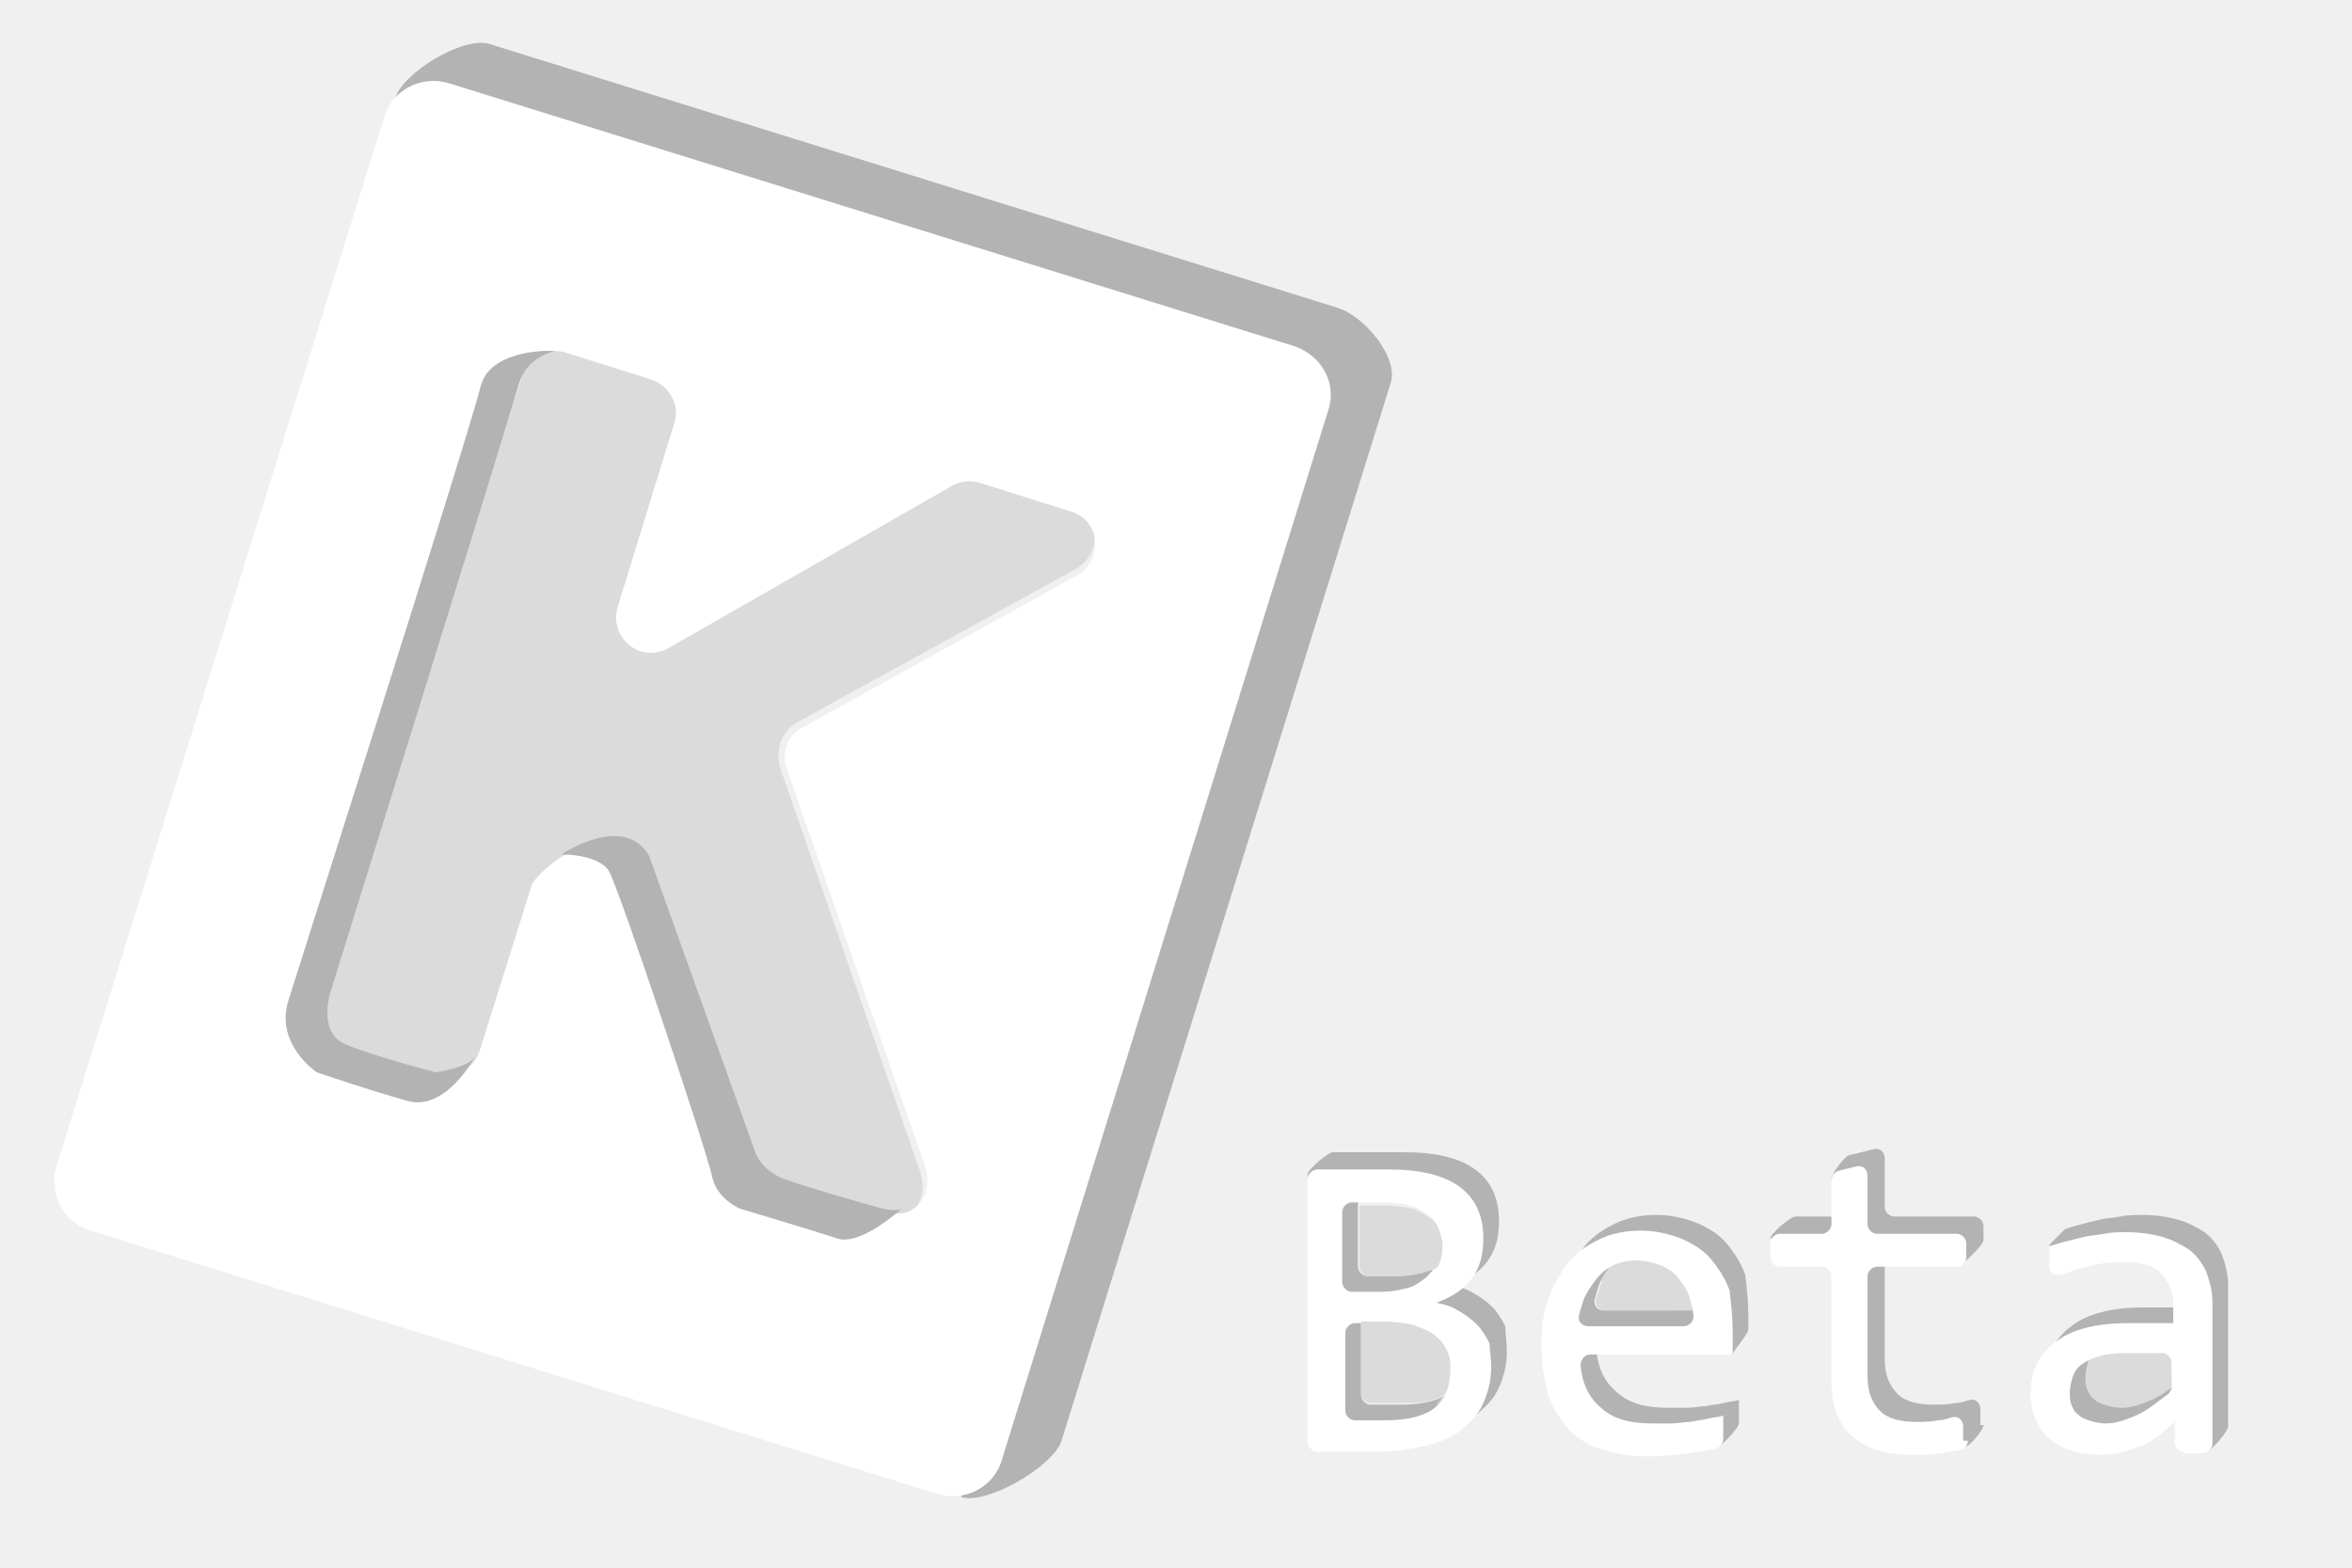
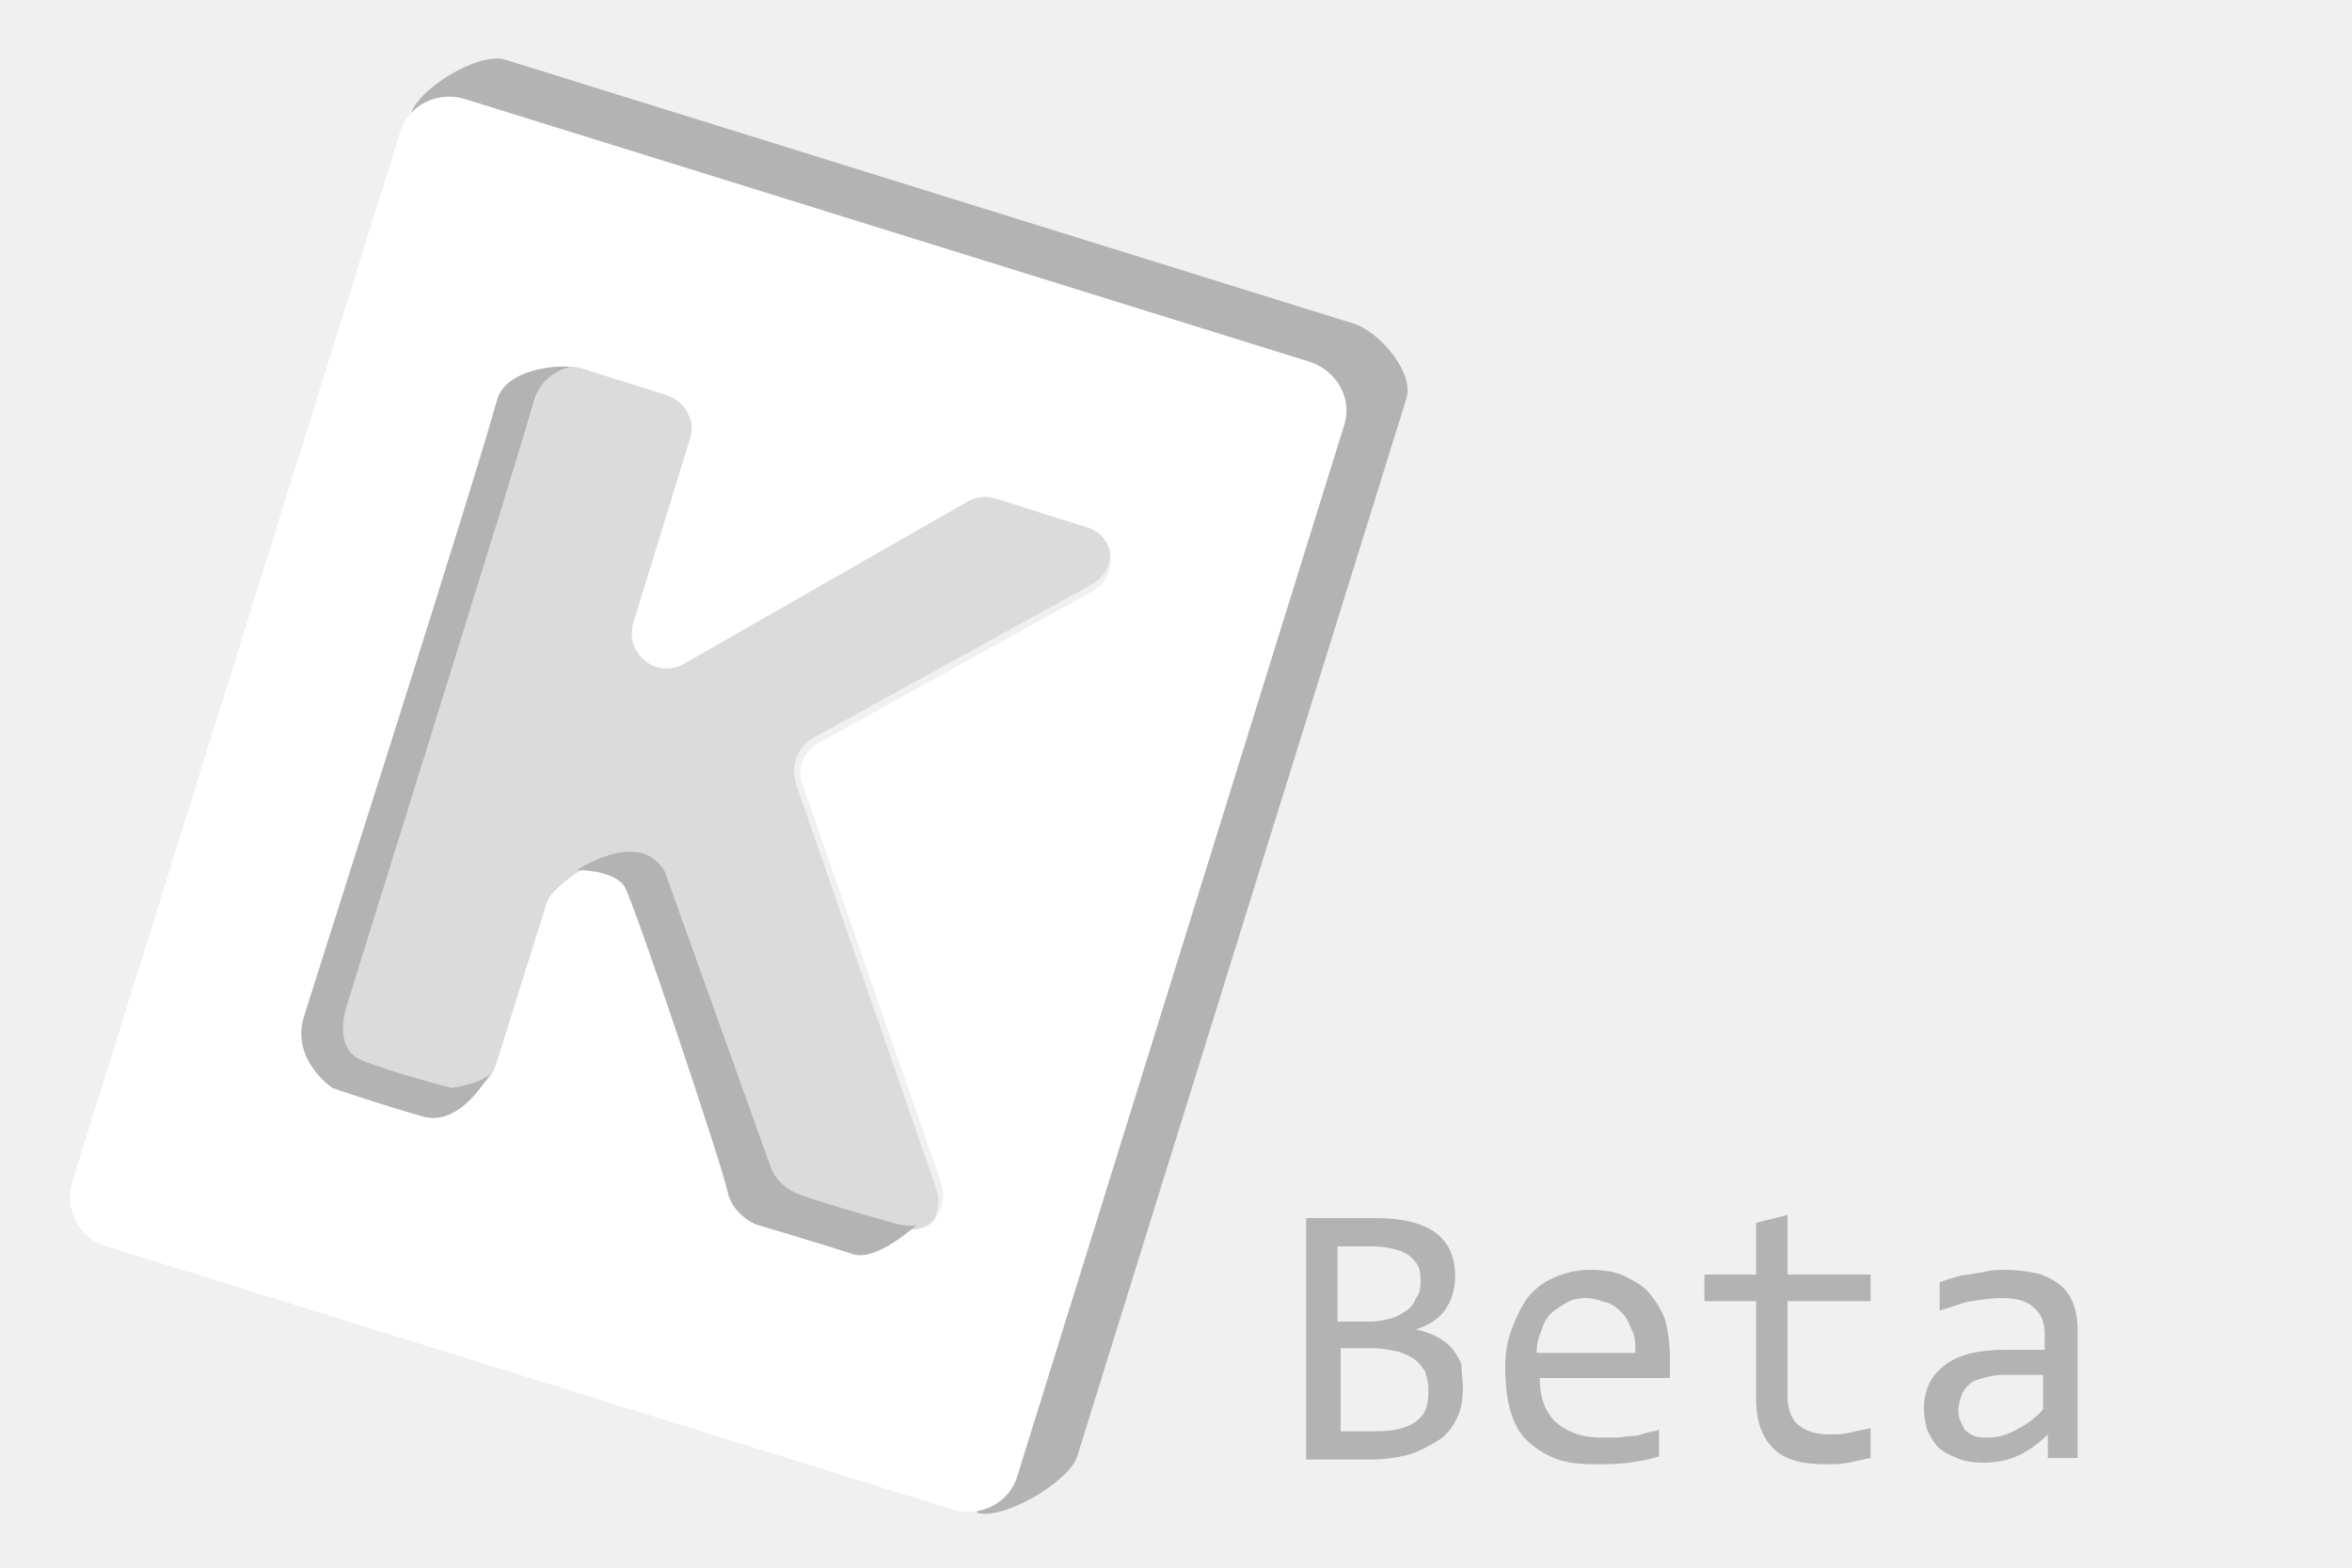
<svg xmlns="http://www.w3.org/2000/svg" version="1.1" x="0px" y="0px" viewBox="0 0 150 100" style="enable-background:new 0 0 150 100;" xml:space="preserve">
  <style type="text/css">
	.st0{display:none;}
- 	.st1{display:inline;fill:#DBDBDB;}
+ 	.st1{display:inline;fill:#F2F2F2;}
	.st2{fill:#DBDBDB;}
	.st3{fill:#B3B3B3;}
	.st4{fill:#FFFFFF;}
</style>
  <g id="Layer_2" class="st0">
    <rect class="st1" width="150" height="100" />
  </g>
  <g id="Layer_1">
    <g>
-       <path class="st2" d="M50.8,46.1l17.8-9.8c1.8-1,1.5-3.6-0.4-4.2l-5.8-1.8c-0.6-0.2-1.3-0.1-1.8,0.2L42.2,41    c-1.8,1-3.3-0.5-2.7-2.5L43.1,27c0.4-1.2-0.9-3-2.1-3.3l-5.5-1.7c-1.2-0.4-2.5,0.3-2.9,1.5l-13,41c-0.4,1.2,0.7,2.6,1.9,2.9    l5.5,1.3c1.2,0.4,4.2-0.3,4.6-1.5l3.3-10.7c0.2-0.6,0.6-1,1.1-1.3l1.1-0.2c1-0.6,1.2-1.4,2.3-1c0.9,0.3,1.1,0.7,1.3,1.5l6.9,19.1    c0.2,0.7,0.8,1.2,1.5,1.5l7,1.7c1.8,0.6,3.2-1.2,2.6-3l-8.9-25.7C49.4,47.9,49.8,46.7,50.8,46.1z" />
+       <path class="st2" d="M51.8,47.1l17.8-9.8c1.8-1,1.5-3.6-0.4-4.2l-5.8-1.8c-0.6-0.2-1.3-0.1-1.8,0.2L43.2,42    c-1.8,1-3.3-0.5-2.7-2.5L44.1,28c0.4-1.2-0.9-3-2.1-3.3l-5.5-1.7c-1.2-0.4-2.5,0.3-2.9,1.5l-13,41c-0.4,1.2,0.7,2.6,1.9,2.9    l5.5,1.3c1.2,0.4,4.2-0.3,4.6-1.5l3.3-10.7c0.2-0.6,0.6-1,1.1-1.3l1.1-0.2c1-0.6,1.2-1.4,2.3-1c0.9,0.3,1.1,0.7,1.3,1.5l6.9,19.1    c0.2,0.7,0.8,1.2,1.5,1.5l7,1.7c1.8,0.6,3.2-1.2,2.6-3l-8.9-25.7C50.4,48.9,50.8,47.7,51.8,47.1z" />
    </g>
-     <path class="st3" d="M61.3,95.5c1.7,0.5,5.9-2,6.4-3.6l21-67.5c0.5-1.6-1.7-4.3-3.5-4.8l-54-16.8c-1.7-0.5-5.6,1.9-6,3.5l58.4,18.1   L61.3,95.5z" />
-     <path class="st4" d="M82.6,22.1l-54-16.8c-1.7-0.5-3.6,0.4-4.1,2.2L3.6,74.4c-0.5,1.7,0.4,3.6,2.2,4.1l54,16.8   c1.7,0.5,3.6-0.4,4.1-2.2l20.8-66.9C85.3,24.5,84.3,22.7,82.6,22.1z M68.7,36.7l-17.5,9.7c-1,0.5-1.4,1.7-1,2.7l8.8,25.3   c0.6,1.8-0.7,3.5-2.5,2.9l-6.9-1.7c-0.7-0.2-1.2-0.7-1.5-1.4l-6.8-18.8c-0.3-0.8-0.5-1.3-1.3-1.5c-1.1-0.3-1.3-0.1-2.5,0.1   l-1.6,0.6c-0.5,0.3-1.8,1.3-2,1.9l-3.3,10.5c-0.4,1.2-1.6,1.9-2.8,1.5l-5.4-1.2c-1.2-0.4-2.3-1.7-1.9-2.9L33.3,24   c0.4-1.2,1.6-1.9,2.8-1.5l5.4,1.7c1.2,0.4,1.9,1.6,1.5,2.8l-3.6,11.7c-0.6,2,1.5,3.7,3.3,2.6L60.7,31c0.5-0.3,1.2-0.4,1.8-0.2   l5.7,1.8C70.2,33.1,70.4,35.7,68.7,36.7z" />
-     <path class="st3" d="M30.3,67.4c0,0-1.9,3.6-4.4,2.8c-2.5-0.7-5.7-1.8-5.7-1.8s-2.7-1.8-1.8-4.6c0.8-2.6,10.8-33.8,12.3-39.3   c0.6-2,3.8-2.2,4.7-2.1c0,0-1.8,0.3-2.3,2.1s-12,38.7-12,38.7s-0.9,2.6,0.9,3.4c1.9,0.8,5.8,1.8,5.8,1.8S29.9,68.1,30.3,67.4z" />
-     <path class="st3" d="M35.8,54.5c0,0,4-2.7,5.6,0.1l6.7,18.7c0,0,0.3,1.3,1.9,1.9s6.3,1.9,6.3,1.9s0.9,0.2,1.2,0   c0,0-2.6,2.4-4.1,1.9c-1.5-0.5-6.2-1.9-6.2-1.9s-1.5-0.6-1.8-2.1c-0.3-1.5-6-18.6-6.6-19.5C38.2,54.7,36.7,54.5,35.8,54.5z" />
+     <path class="st3" d="M62.3,96.5c1.7,0.5,5.9-2,6.4-3.6l21-67.5c0.5-1.6-1.7-4.3-3.5-4.8l-54-16.8c-1.7-0.5-5.6,1.9-6,3.5l58.4,18.1   L62.3,96.5z" />
+     <path class="st4" d="M83.6,23.1l-54-16.8c-1.7-0.5-3.6,0.4-4.1,2.2L4.6,75.4c-0.5,1.7,0.4,3.6,2.2,4.1l54,16.8   c1.7,0.5,3.6-0.4,4.1-2.2l20.8-66.9C86.3,25.5,85.3,23.7,83.6,23.1z M69.7,37.7l-17.5,9.7c-1,0.5-1.4,1.7-1,2.7l8.8,25.3   c0.6,1.8-0.7,3.5-2.5,2.9l-6.9-1.7c-0.7-0.2-1.2-0.7-1.5-1.4l-6.8-18.8c-0.3-0.8-0.5-1.3-1.3-1.5c-1.1-0.3-1.3-0.1-2.5,0.1   l-1.6,0.6c-0.5,0.3-1.8,1.3-2,1.9l-3.3,10.5c-0.4,1.2-1.6,1.9-2.8,1.5l-5.4-1.2c-1.2-0.4-2.3-1.7-1.9-2.9L34.3,25   c0.4-1.2,1.6-1.9,2.8-1.5l5.4,1.7c1.2,0.4,1.9,1.6,1.5,2.8l-3.6,11.7c-0.6,2,1.5,3.7,3.3,2.6L61.7,32c0.5-0.3,1.2-0.4,1.8-0.2   l5.7,1.8C71.2,34.1,71.4,36.7,69.7,37.7z" />
+     <path class="st3" d="M31.3,68.4c0,0-1.9,3.6-4.4,2.8c-2.5-0.7-5.7-1.8-5.7-1.8s-2.7-1.8-1.8-4.6c0.8-2.6,10.8-33.8,12.3-39.3   c0.6-2,3.8-2.2,4.7-2.1c0,0-1.8,0.3-2.3,2.1s-12,38.7-12,38.7s-0.9,2.6,0.9,3.4c1.9,0.8,5.8,1.8,5.8,1.8S30.9,69.1,31.3,68.4z" />
+     <path class="st3" d="M36.8,55.5c0,0,4-2.7,5.6,0.1l6.7,18.7c0,0,0.3,1.3,1.9,1.9s6.3,1.9,6.3,1.9s0.9,0.2,1.2,0   c0,0-2.6,2.4-4.1,1.9c-1.5-0.5-6.2-1.9-6.2-1.9s-1.5-0.6-1.8-2.1c-0.3-1.5-6-18.6-6.6-19.5C39.2,55.7,37.7,55.5,36.8,55.5z" />
    <g>
-       <path class="st2" d="M108,84c0-0.4-0.1-0.8-0.2-1.1c-0.1-0.5-0.4-0.9-0.7-1.3c-0.3-0.4-0.7-0.7-1.2-0.9c-0.5-0.2-1-0.3-1.6-0.3    c-0.5,0-1,0.1-1.4,0.3c-0.4,0.2-0.8,0.5-1.1,0.9" />
-       <path class="st2" d="M102.9,80.6c-0.3,0.4-0.6,0.8-0.8,1.3c-0.1,0.3-0.2,0.6-0.3,1c-0.1,0.4,0.2,0.7,0.6,0.7h5.6" />
+       <path class="st3" d="M93.3,88.5c0,0.7-0.1,1.4-0.4,2c-0.3,0.6-0.7,1.1-1.2,1.4s-1.2,0.7-1.9,0.9c-0.8,0.2-1.6,0.3-2.5,0.3h-4V77.7    h4.4c3.4,0,5.1,1.2,5.1,3.7c0,0.8-0.2,1.5-0.6,2.1c-0.4,0.6-1,1-1.9,1.3c0.4,0.1,0.8,0.2,1.2,0.4c0.4,0.2,0.7,0.4,1,0.7    c0.3,0.3,0.5,0.7,0.7,1.1C93.2,87.6,93.3,88,93.3,88.5z M90.6,81.8c0-0.3,0-0.6-0.1-0.9c-0.1-0.3-0.3-0.5-0.5-0.7s-0.6-0.4-1-0.5    c-0.4-0.1-0.9-0.2-1.5-0.2h-2.2v4.8h2.1c0.5,0,0.9-0.1,1.3-0.2c0.4-0.1,0.7-0.3,1-0.5c0.3-0.2,0.5-0.5,0.6-0.8    C90.5,82.6,90.6,82.2,90.6,81.8z M91.1,88.6c0-0.4-0.1-0.7-0.2-1.1c-0.2-0.3-0.4-0.6-0.7-0.8c-0.3-0.2-0.7-0.4-1.1-0.5    c-0.5-0.1-1-0.2-1.5-0.2h-2.1v5.3h2.2c1.2,0,2.1-0.2,2.7-0.7S91.1,89.5,91.1,88.6z" />
+       <path class="st3" d="M106.5,86.6c0,0.3,0,0.5,0,0.7s0,0.4,0,0.6h-8.3c0,1.2,0.3,2.1,1,2.8c0.7,0.6,1.6,1,2.9,1c0.3,0,0.7,0,1,0    s0.7-0.1,1-0.1c0.3,0,0.6-0.1,0.9-0.2c0.3-0.1,0.6-0.1,0.8-0.2v1.7c-0.6,0.2-1.2,0.3-1.9,0.4c-0.7,0.1-1.4,0.1-2.2,0.1    c-1,0-1.9-0.1-2.6-0.4s-1.3-0.7-1.8-1.2c-0.5-0.5-0.8-1.2-1-1.9S96,88.2,96,87.2c0-0.8,0.1-1.6,0.4-2.4s0.6-1.4,1-2    c0.5-0.6,1-1,1.7-1.3c0.7-0.3,1.4-0.5,2.3-0.5c0.8,0,1.6,0.1,2.2,0.4c0.6,0.3,1.2,0.6,1.6,1.1c0.4,0.5,0.8,1.1,1,1.7    C106.4,85,106.5,85.8,106.5,86.6z M104.3,86.3c0-0.5,0-1-0.2-1.4s-0.3-0.8-0.6-1.1c-0.3-0.3-0.6-0.6-1-0.7s-0.8-0.3-1.4-0.3    c-0.4,0-0.9,0.1-1.2,0.3s-0.7,0.4-1,0.7c-0.3,0.3-0.5,0.7-0.6,1.1c-0.2,0.4-0.3,0.9-0.3,1.4H104.3z" />
+       <path class="st3" d="M119.3,93c-0.5,0.1-0.9,0.2-1.4,0.3c-0.5,0.1-1,0.1-1.5,0.1c-1.5,0-2.6-0.3-3.3-1c-0.7-0.7-1.1-1.7-1.1-3.1    V83h-3.3v-1.7h3.3v-3.3l2-0.5v3.8h5.3V83H114v6c0,0.8,0.2,1.5,0.7,1.9c0.5,0.4,1.1,0.6,2,0.6c0.4,0,0.8,0,1.2-0.1    c0.4-0.1,0.9-0.2,1.4-0.3V93z" />
+       <path class="st3" d="M130.6,93.1l0-1.6c-0.6,0.6-1.3,1.1-2,1.4c-0.7,0.3-1.4,0.4-2.1,0.4c-0.7,0-1.3-0.1-1.7-0.3    c-0.5-0.2-0.9-0.4-1.2-0.7s-0.5-0.7-0.7-1.1c-0.1-0.4-0.2-0.9-0.2-1.3c0-1.2,0.4-2.1,1.3-2.8c0.9-0.7,2.2-1,3.9-1h2.5v-1    c0-0.7-0.2-1.3-0.7-1.7c-0.4-0.4-1.1-0.6-2-0.6c-0.7,0-1.3,0.1-2,0.2c-0.6,0.1-1.3,0.4-2,0.6v-1.8c0.3-0.1,0.5-0.2,0.9-0.3    c0.3-0.1,0.7-0.2,1-0.2c0.4-0.1,0.7-0.1,1.1-0.2s0.8-0.1,1.2-0.1c0.7,0,1.4,0.1,1.9,0.2s1.1,0.4,1.5,0.7s0.7,0.7,0.9,1.2    c0.2,0.5,0.3,1.1,0.3,1.7v8.2H130.6z M130.4,87.7h-2.6c-0.5,0-1,0.1-1.3,0.2c-0.4,0.1-0.7,0.2-0.9,0.4c-0.2,0.2-0.4,0.4-0.5,0.7    c-0.1,0.3-0.2,0.6-0.2,0.9c0,0.2,0,0.4,0.1,0.7c0.1,0.2,0.2,0.4,0.3,0.6c0.2,0.2,0.4,0.3,0.6,0.4c0.3,0.1,0.6,0.1,0.9,0.1    c0.5,0,1-0.1,1.6-0.4c0.6-0.3,1.3-0.7,1.9-1.4V87.7z" />
    </g>
-     <g>
-       <path class="st2" d="M138.3,88.9c0.1-0.1,0.2-0.3,0.2-0.4v-1.6c0-0.3-0.3-0.6-0.6-0.6h-2.5c-0.6,0-1.1,0.1-1.5,0.2    c-0.4,0.1-0.8,0.3-1.1,0.5" />
-       <path class="st2" d="M133.2,86.8c-0.1,0.3-0.2,0.7-0.2,1c0,0.3,0,0.5,0.1,0.8c0.1,0.2,0.2,0.5,0.4,0.6c0.2,0.2,0.4,0.3,0.7,0.4    c0.3,0.1,0.7,0.2,1.1,0.2c0.6,0,1.2-0.2,1.9-0.5c0.7-0.3,1.3-0.8,2.1-1.4" />
-     </g>
-     <g>
-       <g>
-         <path class="st3" d="M96.1,86.2c0,0.9-0.2,1.6-0.5,2.3s-0.8,1.2-1.4,1.7c-0.6,0.5-1.4,0.8-2.2,1c-0.9,0.2-1.9,0.4-2.9,0.4h-4.1     c-0.3,0-0.6-0.3-0.6-0.6l-1-16.1c0-0.3,1.3-1.4,1.6-1.4h4.6c4,0,6,1.5,6,4.4c0,1-0.2,1.8-0.7,2.5c-0.5,0.7-1.2,1.2-2.3,1.6     c0.5,0.1,0.9,0.2,1.4,0.5s0.8,0.5,1.2,0.9c0.3,0.3,0.6,0.8,0.8,1.2C96,85.1,96.1,85.6,96.1,86.2z M92.9,78.3c0-0.4-0.1-0.7-0.2-1     s-0.3-0.6-0.6-0.8s-0.6-0.4-1.1-0.6c-0.5-0.1-1.1-0.2-1.8-0.2h-2c-0.3,0-0.6,0.3-0.6,0.6v4.5c0,0.3,0.3,0.6,0.6,0.6h1.9     c0.6,0,1.1-0.1,1.5-0.2c0.5-0.1,0.8-0.3,1.2-0.6c0.3-0.2,0.6-0.6,0.8-0.9C92.8,79.3,92.9,78.8,92.9,78.3z M93.5,86.3     c0-0.5-0.1-0.9-0.3-1.2c-0.2-0.4-0.5-0.7-0.8-0.9c-0.4-0.3-0.8-0.4-1.3-0.6c-0.5-0.1-1.1-0.2-1.8-0.2h-1.9     c-0.3,0-0.6,0.3-0.6,0.6v5c0,0.3,0.3,0.6,0.6,0.6h2c1.4,0,2.5-0.3,3.1-0.8C93.2,88.2,93.5,87.4,93.5,86.3z" />
-         <path class="st3" d="M111.5,83.9c0,0.3,0,0.6,0,0.9s-1,1.4-1,1.6l-8.1-1c-0.3,0-0.6,0.3-0.6,0.7c0.1,1.1,0.5,2,1.2,2.6     c0.8,0.8,1.9,1.1,3.4,1.1c0.4,0,0.8,0,1.2,0c0.4,0,0.8-0.1,1.2-0.1c0.4-0.1,0.7-0.1,1.1-0.2s0.7-0.1,1-0.2v1.5     c0,0.3-1.2,1.5-1.4,1.6c-0.5,0.1-0.1-0.8-0.8-0.7c-0.8,0.1-1.7,0.2-2.6,0.2c-1.2,0-2.2-0.2-3.1-0.5c-0.9-0.3-1.6-0.8-2.1-1.4     c-0.5-0.6-1-1.4-1.2-2.2s-0.4-1.9-0.4-3c0-1,0.1-1.9,0.4-2.8s0.7-1.6,1.2-2.3c0.5-0.7,1.2-1.2,2-1.6s1.7-0.6,2.7-0.6     c1,0,1.8,0.2,2.6,0.5c0.7,0.3,1.4,0.7,1.9,1.3s0.9,1.2,1.2,2C111.4,82.1,111.5,83,111.5,83.9z M108.4,83.6c0.3,0,0.6-0.3,0.6-0.6     c0-0.4-0.1-0.8-0.2-1.1c-0.1-0.5-0.4-0.9-0.7-1.3c-0.3-0.4-0.7-0.7-1.2-0.9c-0.5-0.2-1-0.3-1.6-0.3c-0.5,0-1,0.1-1.4,0.3     c-0.4,0.2-0.8,0.5-1.1,0.9c-0.3,0.4-0.6,0.8-0.8,1.3c-0.1,0.3-0.2,0.6-0.3,1c-0.1,0.4,0.2,0.7,0.6,0.7H108.4z" />
-         <path class="st3" d="M126.5,90.9c0,0.3-0.9,1.4-1.2,1.4c-0.4,0.1-0.1-0.7-0.5-0.7c-0.6,0.1-1.2,0.1-1.8,0.1c-1.7,0-3-0.4-3.9-1.2     c-0.9-0.8-1.3-2-1.3-3.6v-6.6c0-0.3-0.3-0.6-0.6-0.6h-2.7c-0.3,0-0.6-0.3-0.6-0.6l-1-0.1c0-0.3,1.3-1.4,1.6-1.4h2.7     c0.3,0,0.6-0.3,0.6-0.6l-1-1.8c0-0.3,0.8-1.4,1.1-1.5l1.6-0.4c0.4-0.1,0.7,0.2,0.7,0.6v3.1c0,0.3,0.3,0.6,0.6,0.6h5.1     c0.3,0,0.6,0.3,0.6,0.6v0.9c0,0.3-1.3,1.6-1.6,1.6l-4.1-1c-0.3,0-0.6,0.3-0.6,0.6v6.4c0,1,0.3,1.7,0.8,2.2     c0.5,0.5,1.3,0.7,2.3,0.7c0.4,0,0.9,0,1.4-0.1c0.3,0,0.6-0.1,0.9-0.2c0.4-0.1,0.7,0.2,0.7,0.6V90.9z" />
-         <path class="st3" d="M140.3,91.6c-0.3,0-0.6-0.2-0.6-0.6l0-1.3c-0.8,0.7-1.5,1.3-2.3,1.6s-1.6,0.5-2.4,0.5c-0.8,0-1.5-0.1-2-0.3     c-0.6-0.2-1-0.5-1.4-0.8c-0.4-0.4-0.6-0.8-0.8-1.2c-0.2-0.5-0.3-1-0.3-1.6c0-1.4,0.5-2.5,1.6-3.3c1-0.8,2.6-1.2,4.6-1.2h2.9v-1.2     c0-0.8-0.3-1.5-0.8-2c-0.5-0.5-1.3-0.7-2.4-0.7c-0.8,0-1.6,0.1-2.3,0.3c-0.5,0.1-1,0.3-1.6,0.5c-0.4,0.1-1.8-0.5-1.8-0.9l1-1     c0.3-0.1,0.6-0.2,1-0.3s0.8-0.2,1.2-0.3c0.4-0.1,0.8-0.1,1.3-0.2c0.5-0.1,0.9-0.1,1.4-0.1c0.8,0,1.6,0.1,2.3,0.3     c0.7,0.2,1.2,0.5,1.7,0.8c0.5,0.4,0.8,0.8,1.1,1.4c0.2,0.6,0.4,1.2,0.4,2v9c0,0.3-1.1,1.6-1.4,1.6L140.3,91.6z M139.5,85.9     c0-0.3-0.3-0.6-0.6-0.6h-2.5c-0.6,0-1.1,0.1-1.5,0.2c-0.4,0.1-0.8,0.3-1.1,0.5c-0.3,0.2-0.5,0.5-0.6,0.8c-0.1,0.3-0.2,0.7-0.2,1     c0,0.3,0,0.5,0.1,0.8c0.1,0.2,0.2,0.5,0.4,0.6c0.2,0.2,0.4,0.3,0.7,0.4c0.3,0.1,0.7,0.2,1.1,0.2c0.6,0,1.2-0.2,1.9-0.5     c0.7-0.3,1.3-0.8,2.1-1.4c0.1-0.1,0.2-0.3,0.2-0.4V85.9z" />
-       </g>
-       <g>
-         <path class="st4" d="M95.1,87.2c0,0.9-0.2,1.6-0.5,2.3s-0.8,1.2-1.4,1.7c-0.6,0.5-1.4,0.8-2.2,1c-0.9,0.2-1.9,0.4-2.9,0.4h-4.1     c-0.3,0-0.6-0.3-0.6-0.6V75.2c0-0.3,0.3-0.6,0.6-0.6h4.6c4,0,6,1.5,6,4.4c0,1-0.2,1.8-0.7,2.5c-0.5,0.7-1.2,1.2-2.3,1.6     c0.5,0.1,0.9,0.2,1.4,0.5s0.8,0.5,1.2,0.9c0.3,0.3,0.6,0.8,0.8,1.2C95,86.1,95.1,86.6,95.1,87.2z M91.9,79.3c0-0.4-0.1-0.7-0.2-1     s-0.3-0.6-0.6-0.8s-0.6-0.4-1.1-0.6c-0.5-0.1-1.1-0.2-1.8-0.2h-2c-0.3,0-0.6,0.3-0.6,0.6v4.5c0,0.3,0.3,0.6,0.6,0.6h1.9     c0.6,0,1.1-0.1,1.5-0.2c0.5-0.1,0.8-0.3,1.2-0.6c0.3-0.2,0.6-0.6,0.8-0.9C91.8,80.3,91.9,79.8,91.9,79.3z M92.5,87.3     c0-0.5-0.1-0.9-0.3-1.2c-0.2-0.4-0.5-0.7-0.8-0.9c-0.4-0.3-0.8-0.4-1.3-0.6c-0.5-0.1-1.1-0.2-1.8-0.2h-1.9     c-0.3,0-0.6,0.3-0.6,0.6v5c0,0.3,0.3,0.6,0.6,0.6h2c1.4,0,2.5-0.3,3.1-0.8C92.2,89.2,92.5,88.4,92.5,87.3z" />
-         <path class="st4" d="M110.5,84.9c0,0.3,0,0.6,0,0.9s0,0.4,0,0.6h-9.1c-0.3,0-0.6,0.3-0.6,0.7c0.1,1.1,0.5,2,1.2,2.6     c0.8,0.8,1.9,1.1,3.4,1.1c0.4,0,0.8,0,1.2,0c0.4,0,0.8-0.1,1.2-0.1c0.4-0.1,0.7-0.1,1.1-0.2s0.7-0.1,1-0.2v1.5     c0,0.3-0.2,0.5-0.4,0.6c-0.5,0.1-1.1,0.2-1.8,0.3c-0.8,0.1-1.7,0.2-2.6,0.2c-1.2,0-2.2-0.2-3.1-0.5c-0.9-0.3-1.6-0.8-2.1-1.4     c-0.5-0.6-1-1.4-1.2-2.2s-0.4-1.9-0.4-3c0-1,0.1-1.9,0.4-2.8s0.7-1.6,1.2-2.3c0.5-0.7,1.2-1.2,2-1.6s1.7-0.6,2.7-0.6     c1,0,1.8,0.2,2.6,0.5c0.7,0.3,1.4,0.7,1.9,1.3s0.9,1.2,1.2,2C110.4,83.1,110.5,84,110.5,84.9z M107.4,84.6c0.3,0,0.6-0.3,0.6-0.6     c0-0.4-0.1-0.8-0.2-1.1c-0.1-0.5-0.4-0.9-0.7-1.3c-0.3-0.4-0.7-0.7-1.2-0.9c-0.5-0.2-1-0.3-1.6-0.3c-0.5,0-1,0.1-1.4,0.3     c-0.4,0.2-0.8,0.5-1.1,0.9c-0.3,0.4-0.6,0.8-0.8,1.3c-0.1,0.3-0.2,0.6-0.3,1c-0.1,0.4,0.2,0.7,0.6,0.7H107.4z" />
-         <path class="st4" d="M125.5,91.9c0,0.3-0.2,0.5-0.5,0.6c-0.4,0.1-0.8,0.1-1.2,0.2c-0.6,0.1-1.2,0.1-1.8,0.1c-1.7,0-3-0.4-3.9-1.2     c-0.9-0.8-1.3-2-1.3-3.6v-6.6c0-0.3-0.3-0.6-0.6-0.6h-2.7c-0.3,0-0.6-0.3-0.6-0.6v-0.9c0-0.3,0.3-0.6,0.6-0.6h2.7     c0.3,0,0.6-0.3,0.6-0.6v-2.8c0-0.3,0.2-0.5,0.4-0.6l1.2-0.3c0.4-0.1,0.7,0.2,0.7,0.6v3.1c0,0.3,0.3,0.6,0.6,0.6h5.1     c0.3,0,0.6,0.3,0.6,0.6v0.9c0,0.3-0.3,0.6-0.6,0.6h-5.1c-0.3,0-0.6,0.3-0.6,0.6v6.4c0,1,0.3,1.7,0.8,2.2c0.5,0.5,1.3,0.7,2.3,0.7     c0.4,0,0.9,0,1.4-0.1c0.3,0,0.6-0.1,0.9-0.2c0.4-0.1,0.7,0.2,0.7,0.6V91.9z" />
-         <path class="st4" d="M139.3,92.6c-0.3,0-0.6-0.2-0.6-0.6l0-1.3c-0.8,0.7-1.5,1.3-2.3,1.6s-1.6,0.5-2.4,0.5c-0.8,0-1.5-0.1-2-0.3     c-0.6-0.2-1-0.5-1.4-0.8c-0.4-0.4-0.6-0.8-0.8-1.2c-0.2-0.5-0.3-1-0.3-1.6c0-1.4,0.5-2.5,1.6-3.3c1-0.8,2.6-1.2,4.6-1.2h2.9v-1.2     c0-0.8-0.3-1.5-0.8-2c-0.5-0.5-1.3-0.7-2.4-0.7c-0.8,0-1.6,0.1-2.3,0.3c-0.5,0.1-1,0.3-1.6,0.5c-0.4,0.1-0.8-0.1-0.8-0.5v-1.3     c0.3-0.1,0.6-0.2,1-0.3s0.8-0.2,1.2-0.3c0.4-0.1,0.8-0.1,1.3-0.2c0.5-0.1,0.9-0.1,1.4-0.1c0.8,0,1.6,0.1,2.3,0.3     c0.7,0.2,1.2,0.5,1.7,0.8c0.5,0.4,0.8,0.8,1.1,1.4c0.2,0.6,0.4,1.2,0.4,2v9c0,0.3-0.3,0.6-0.6,0.6H139.3z M138.5,86.9     c0-0.3-0.3-0.6-0.6-0.6h-2.5c-0.6,0-1.1,0.1-1.5,0.2c-0.4,0.1-0.8,0.3-1.1,0.5c-0.3,0.2-0.5,0.5-0.6,0.8c-0.1,0.3-0.2,0.7-0.2,1     c0,0.3,0,0.5,0.1,0.8c0.1,0.2,0.2,0.5,0.4,0.6c0.2,0.2,0.4,0.3,0.7,0.4c0.3,0.1,0.7,0.2,1.1,0.2c0.6,0,1.2-0.2,1.9-0.5     c0.7-0.3,1.3-0.8,2.1-1.4c0.1-0.1,0.2-0.3,0.2-0.4V86.9z" />
-       </g>
-     </g>
-     <path class="st2" d="M86.7,76.7v4.1c0,0.3,0.3,0.6,0.6,0.6h1.9c0.6,0,1.1-0.1,1.5-0.2c0.4-0.1,0.9-0.3,0.9-0.3l0.1-0.1   c0.2-0.4,0.3-0.8,0.3-1.3c0-0.4-0.1-0.7-0.2-1s-0.3-0.6-0.6-0.8s-0.6-0.4-1.1-0.6c-0.5-0.1-1.1-0.2-1.8-0.2H86.7" />
-     <path class="st2" d="M91.5,89.7c0.7-0.5,1-1.3,1-2.5c0-0.5-0.1-0.9-0.3-1.2c-0.2-0.4-0.5-0.7-0.8-0.9c-0.4-0.3-0.8-0.4-1.3-0.6   c-0.5-0.1-1.1-0.2-1.8-0.2h-1.5v4.6c0,0.3,0.3,0.6,0.6,0.6h2c1.4,0,2.1-0.1,2.8-0.6" />
  </g>
</svg>
